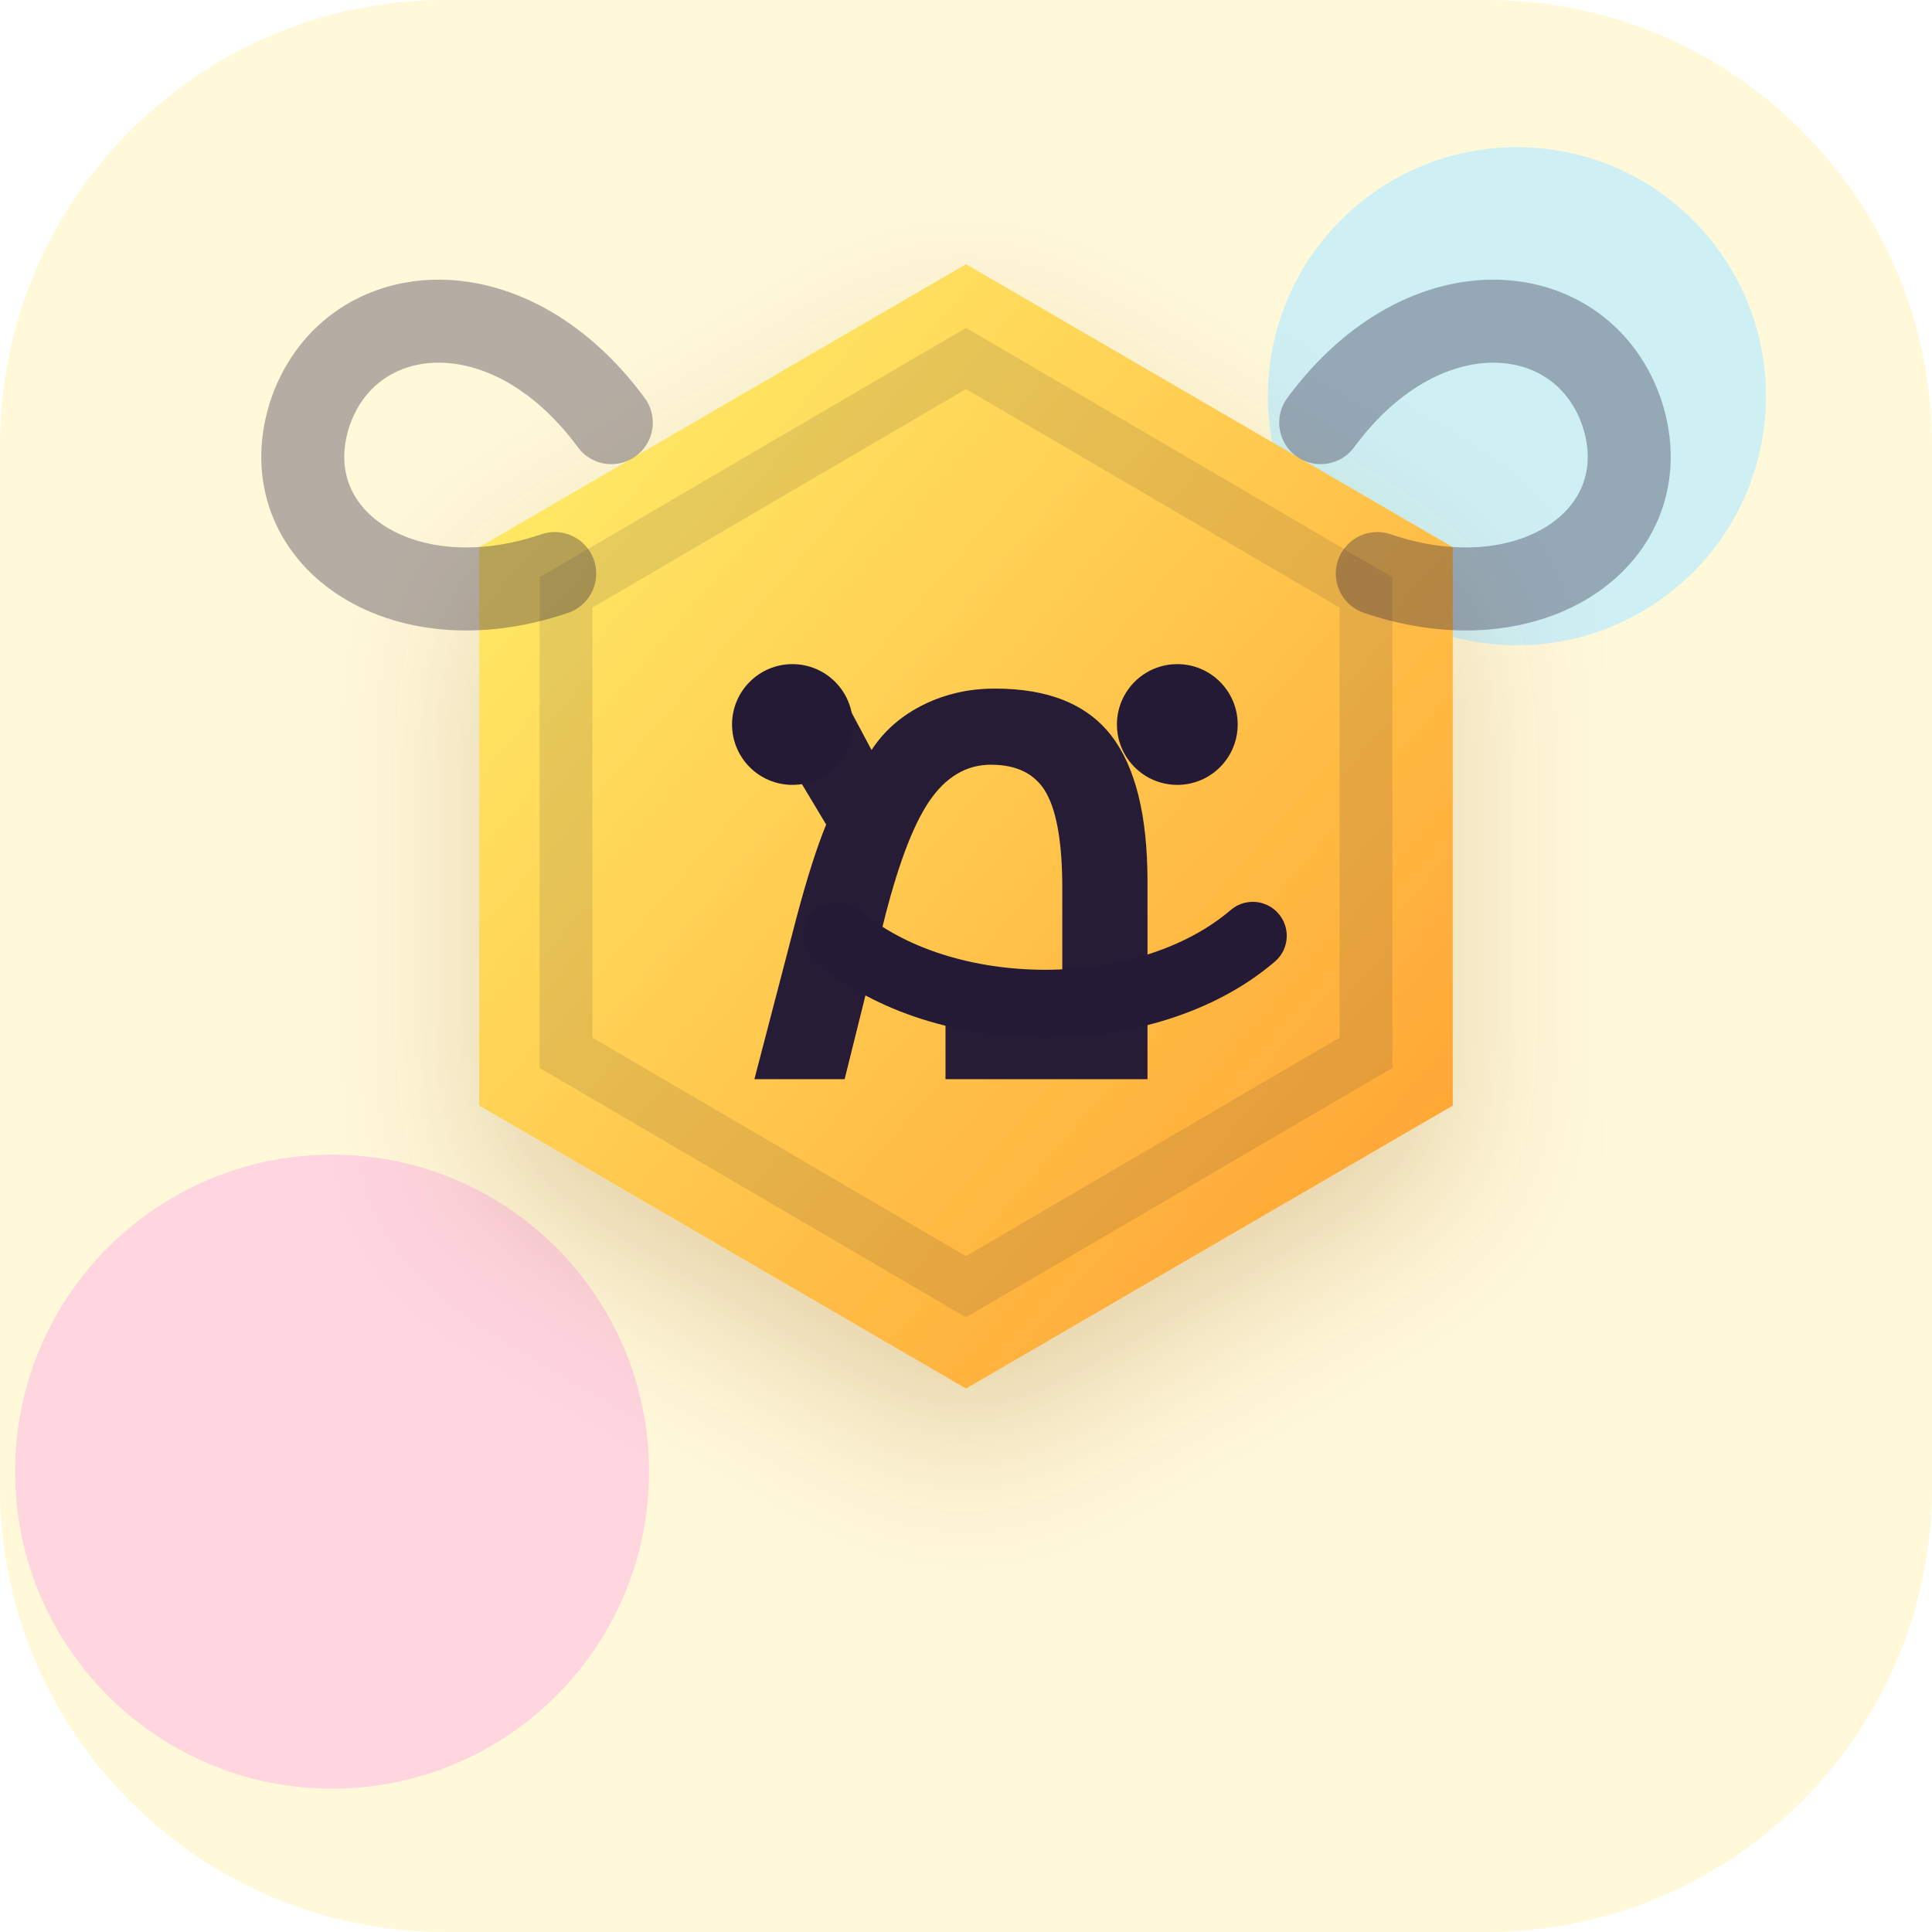
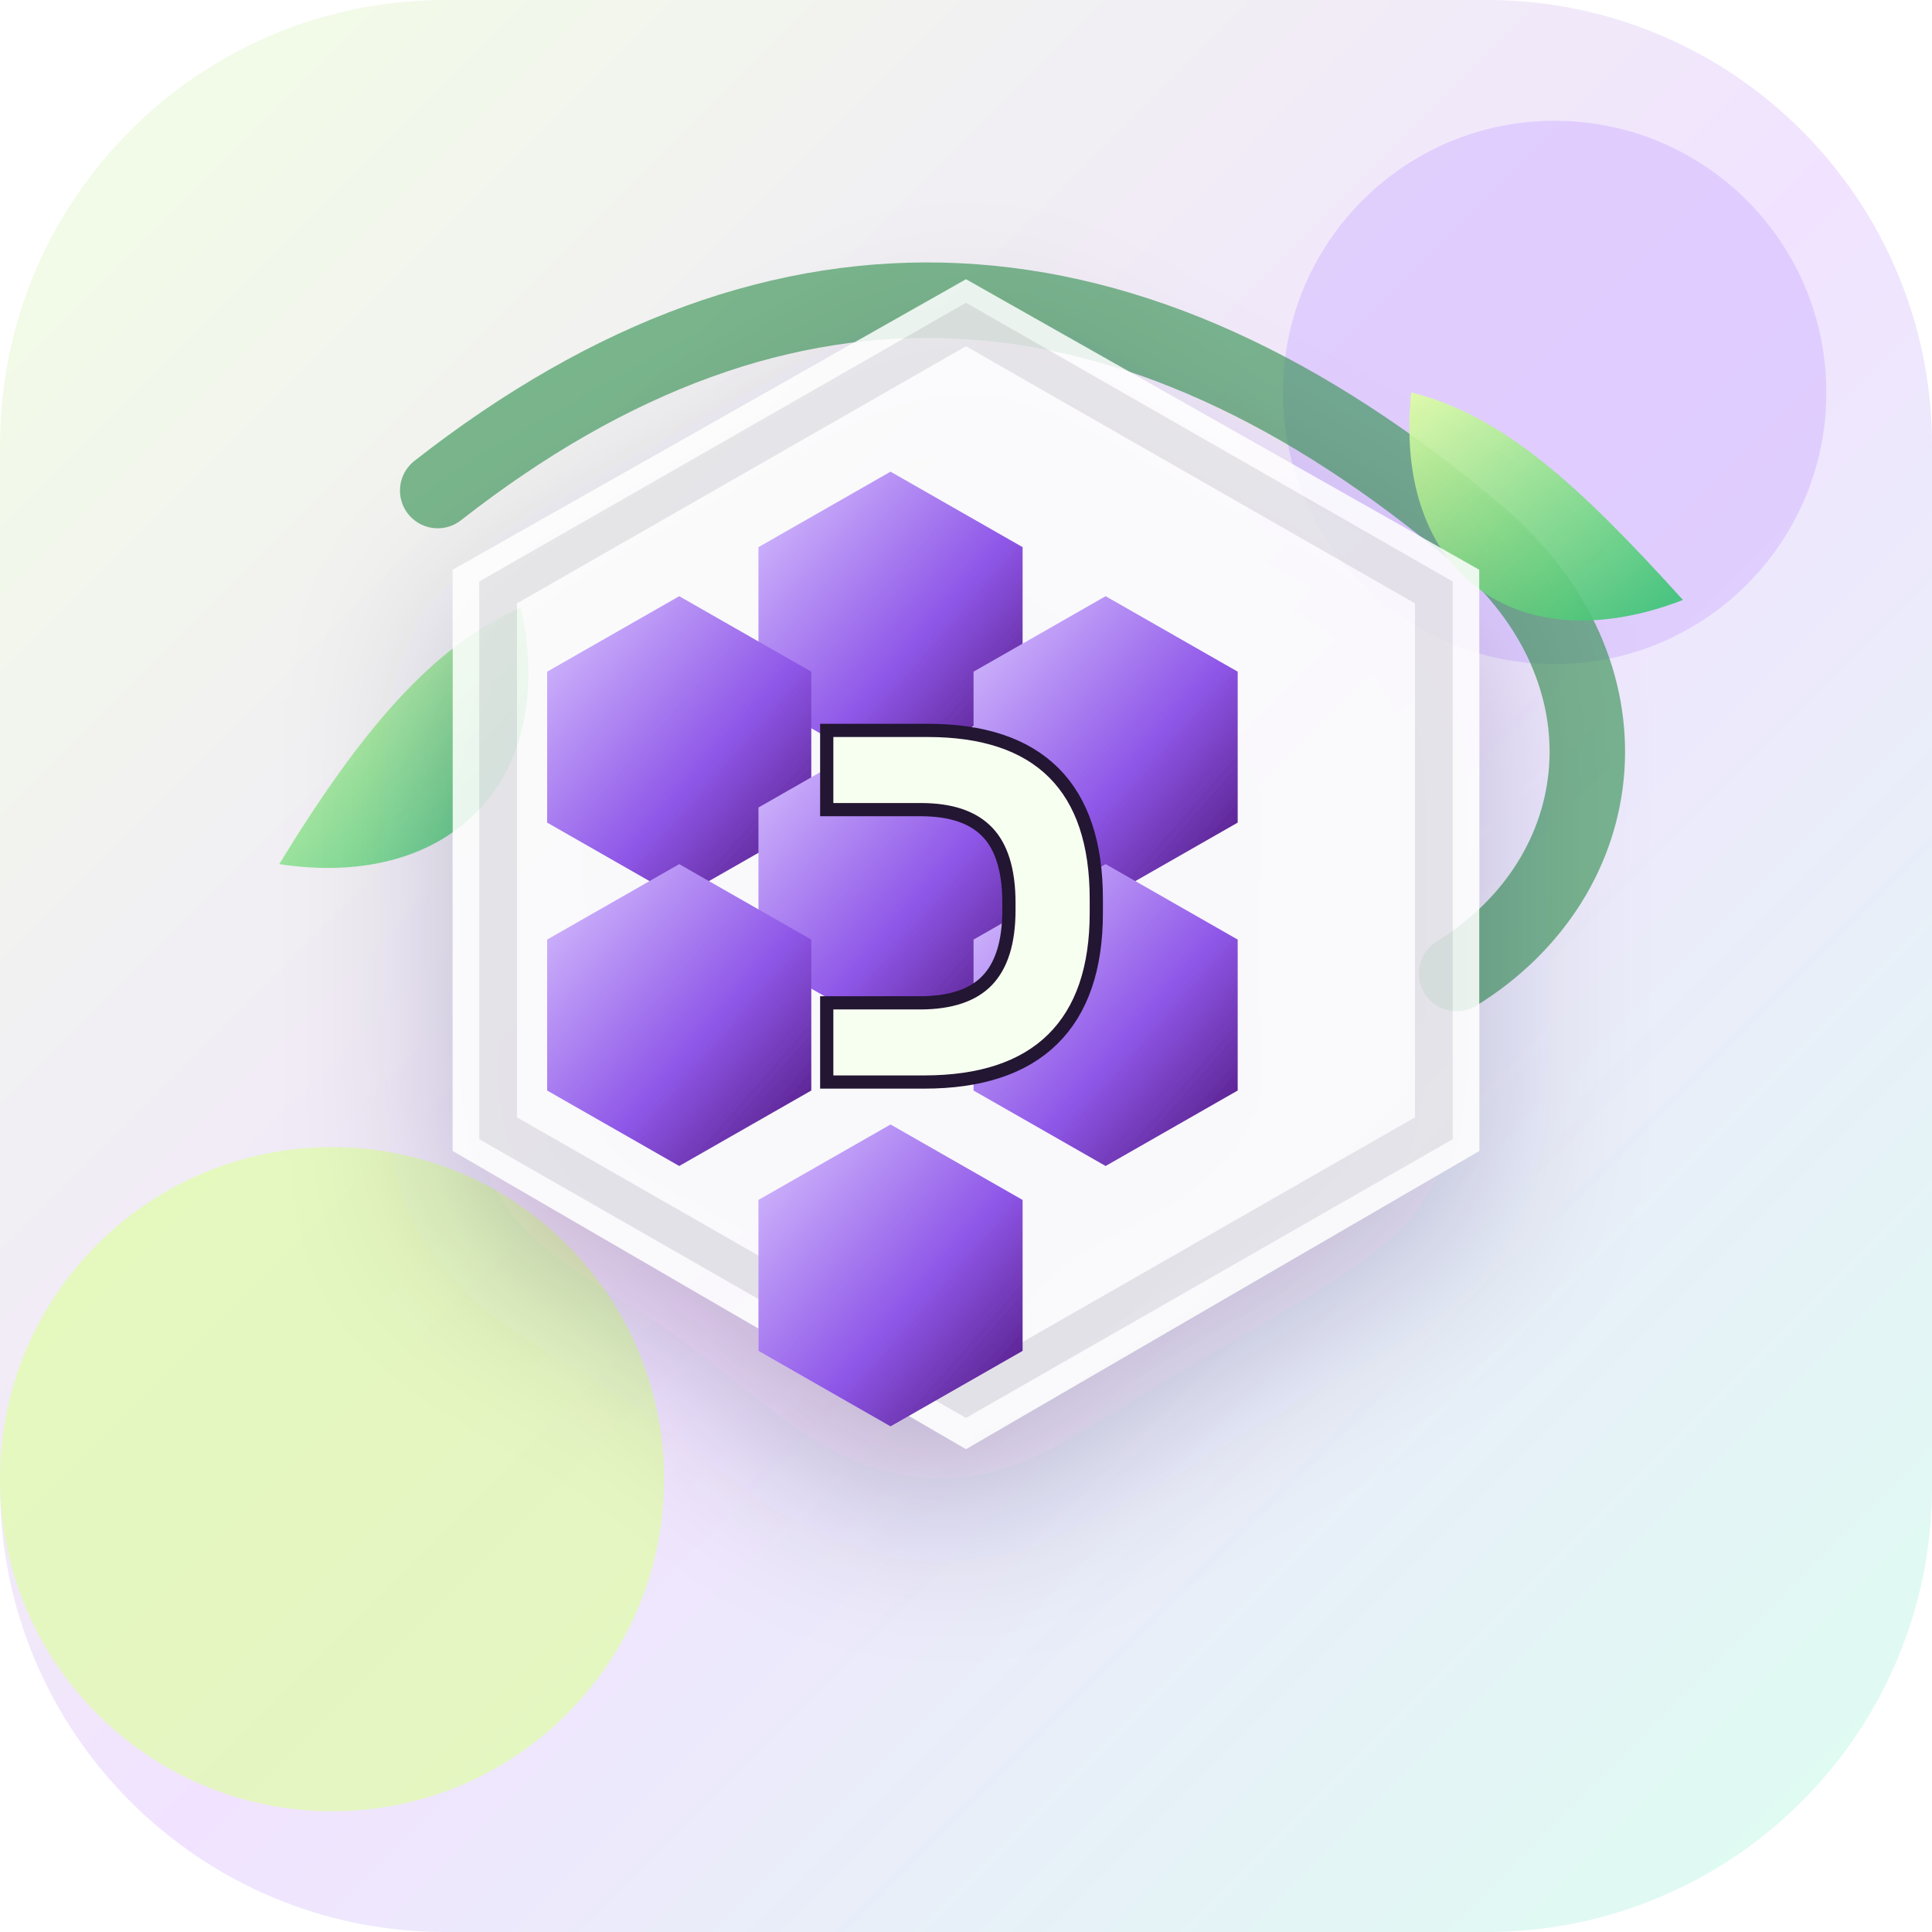
- <svg xmlns="http://www.w3.org/2000/svg" viewBox="0 0 512 512" role="img" aria-label="מאיה">
+ <svg xmlns="http://www.w3.org/2000/svg" viewBox="0 0 512 512" role="img" aria-label="כרם">
  <defs>
-     <linearGradient id="g" x1="0" y1="0" x2="1" y2="1">
-       <stop offset="0" stop-color="#fff36d" />
-       <stop offset="1" stop-color="#ff9d2e" />
+     <linearGradient id="bg" x1="0" y1="0" x2="1" y2="1">
+       <stop offset="0" stop-color="#f2ffe3" />
+       <stop offset=".52" stop-color="#f1e3ff" />
+       <stop offset="1" stop-color="#dcfff0" />
    </linearGradient>
-     <filter id="s" x="-20%" y="-20%" width="140%" height="140%">
-       <feDropShadow dx="0" dy="18" stdDeviation="20" flood-color="#8a4f00" flood-opacity="0.22" />
+     <linearGradient id="leaf" x1="0" y1="0" x2="1" y2="1">
+       <stop offset="0" stop-color="#dfffa3" />
+       <stop offset="1" stop-color="#2fbf71" />
+     </linearGradient>
+     <linearGradient id="grape" x1="0" y1="0" x2="1" y2="1">
+       <stop offset="0" stop-color="#d9c4ff" />
+       <stop offset=".58" stop-color="#8f57e8" />
+       <stop offset="1" stop-color="#4b1377" />
+     </linearGradient>
+     <filter id="shadow" x="-20%" y="-20%" width="140%" height="140%">
+       <feDropShadow dx="0" dy="18" stdDeviation="22" flood-color="#2d143f" flood-opacity="0.24" />
    </filter>
  </defs>
-   <rect width="512" height="512" rx="118" fill="#fff8d9" />
-   <circle cx="402" cy="105" r="66" fill="#bdeeff" opacity="0.75" />
-   <circle cx="88" cy="390" r="84" fill="#ffc1e2" opacity="0.65" />
-   <g filter="url(#s)">
-     <path d="M256 70 385 145v148L256 368 127 293V145Z" fill="url(#g)" />
-     <path d="M256 95 362 157v122L256 341 150 279V157Z" fill="none" stroke="#2b213f" stroke-width="14" opacity="0.12" />
-     <text x="256" y="286" text-anchor="middle" font-family="Arial, sans-serif" font-size="170" font-weight="900" fill="#251a36">מ</text>
+   <rect width="512" height="512" rx="118" fill="url(#bg)" />
+   <circle cx="412" cy="104" r="72" fill="#d9c4ff" opacity=".72" />
+   <circle cx="88" cy="392" r="88" fill="#dfffa3" opacity=".66" />
+   <path d="M116 130c92-72 184-66 276 12 42 36 36 90-6 116" fill="none" stroke="#2f8f4d" stroke-width="20" stroke-linecap="round" opacity=".62" />
+   <path d="M374 104c-5 48 28 72 72 55-28-31-48-49-72-55Z" fill="url(#leaf)" opacity=".9" />
+   <path d="M138 161c10 45-18 75-64 68 22-36 41-58 64-68Z" fill="url(#leaf)" opacity=".82" />
+   <g filter="url(#shadow)">
+     <path d="M256 74 392 151v154L256 384 120 305V151Z" fill="rgba(255,255,255,.84)" />
+     <path d="M256 86 380 157v142L256 370 132 299V157Z" fill="none" stroke="#231331" stroke-width="10" opacity=".10" />
+     <g fill="url(#grape)">
+       <path d="M236 125 271 145v40l-35 20-35-20v-40Z" />
+       <path d="M293 158 328 178v40l-35 20-35-20v-40Z" />
+       <path d="M180 158 215 178v40l-35 20-35-20v-40Z" />
+       <path d="M236 194 271 214v40l-35 20-35-20v-40Z" />
+       <path d="M293 229 328 249v40l-35 20-35-20v-40Z" />
+       <path d="M180 229 215 249v40l-35 20-35-20v-40Z" />
+       <path d="M236 298 271 318v40l-35 20-35-20v-40Z" />
+     </g>
+     <text x="256" y="285" text-anchor="middle" font-family="Arial, sans-serif" font-size="148" font-weight="900" fill="#f7fff0" stroke="#231331" stroke-width="7" paint-order="stroke fill">כ</text>
  </g>
-   <path d="M162 112c-28-38-70-33-80-2-10 32 24 56 65 42" fill="none" stroke="#2b213f" stroke-width="22" stroke-linecap="round" opacity="0.35" />
-   <path d="M350 112c28-38 70-33 80-2 10 32-24 56-65 42" fill="none" stroke="#2b213f" stroke-width="22" stroke-linecap="round" opacity="0.35" />
-   <circle cx="210" cy="192" r="16" fill="#251a36" />
-   <circle cx="312" cy="192" r="16" fill="#251a36" />
-   <path d="M222 248c28 24 82 24 110 0" fill="none" stroke="#251a36" stroke-width="18" stroke-linecap="round" />
</svg>
